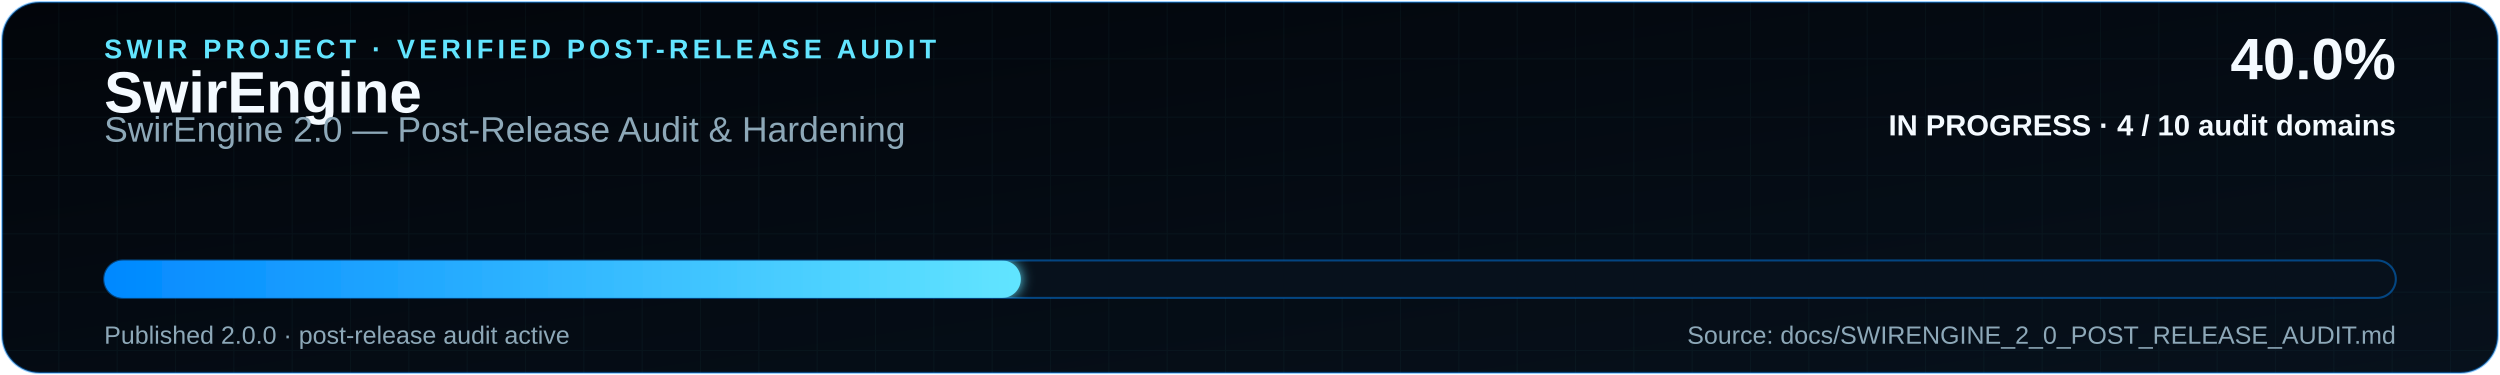
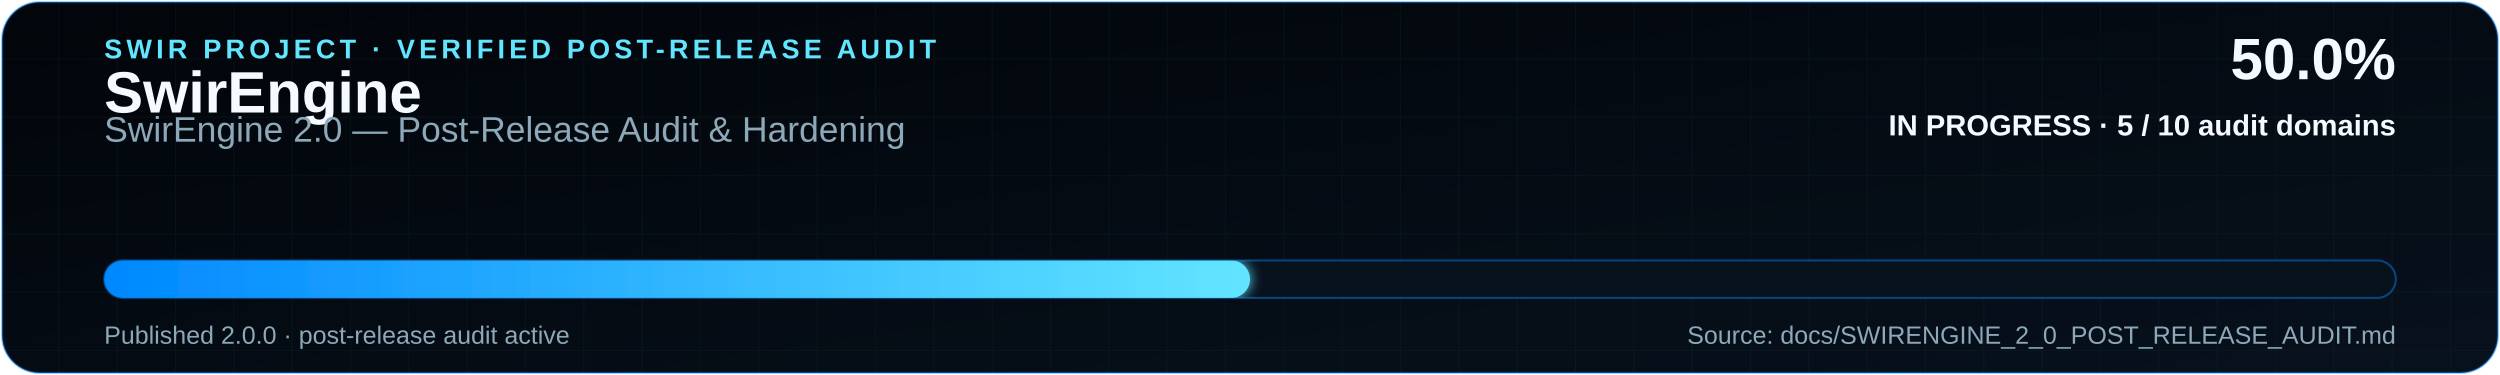
<svg xmlns="http://www.w3.org/2000/svg" width="1200" height="180" viewBox="0 0 1200 180" role="img" aria-labelledby="title desc">
  <defs>
    <linearGradient id="panel" x1="0" y1="0" x2="1" y2="1">
      <stop offset="0" stop-color="#02050A" />
      <stop offset="1" stop-color="#07111C" />
    </linearGradient>
    <linearGradient id="progressGradient" x1="0" y1="0" x2="1" y2="0">
      <stop offset="0" stop-color="#0088FF" />
      <stop offset="1" stop-color="#62E5FF" />
    </linearGradient>
    <filter id="softGlow" x="-10%" y="-80%" width="120%" height="260%">
      <feGaussianBlur stdDeviation="3" result="blur" />
      <feMerge>
        <feMergeNode in="blur" />
        <feMergeNode in="SourceGraphic" />
      </feMerge>
    </filter>
    <pattern id="grid" width="28" height="28" patternUnits="userSpaceOnUse">
      <path d="M 28 0 L 0 0 0 28" fill="none" stroke="#62E5FF" stroke-opacity="0.035" stroke-width="1" />
    </pattern>
    <clipPath id="trackClip">
      <rect x="50" y="125" width="1100" height="18" rx="9" />
    </clipPath>
    <style>
      text { font-family: "Segoe UI", Arial, sans-serif; }
      .label { fill: #62E5FF; font-size: 13px; font-weight: 700; letter-spacing: 2px; }
      .project { fill: #F4FAFF; font-size: 28px; font-weight: 700; }
      .scope { fill: #8DA8B8; font-size: 17px; }
      .meta { fill: #F4FAFF; font-size: 14px; font-weight: 600; }
      .release { fill: #8DA8B8; font-size: 12px; }
    </style>
  </defs>
  <rect x="1" y="1" width="1198" height="178" rx="18" fill="url(#panel)" stroke="#0088FF" stroke-opacity="0.42" />
  <rect x="1" y="1" width="1198" height="178" rx="18" fill="url(#grid)" />
  <text x="50" y="28" class="label">SWIR PROJECT · VERIFIED POST-RELEASE AUDIT</text>
  <text x="50" y="54" class="project">SwirEngine</text>
  <text x="50" y="68" class="scope">SwirEngine 2.0 — Post-Release Audit &amp; Hardening</text>
-   <text x="1150" y="38" text-anchor="end" class="project">40.0%</text>
-   <text x="1150" y="65" text-anchor="end" class="meta">IN PROGRESS · 4 / 10 audit domains</text>
+   <text x="1150" y="38" text-anchor="end" class="project">50.0%</text>
+   <text x="1150" y="65" text-anchor="end" class="meta">IN PROGRESS · 5 / 10 audit domains</text>
  <rect x="50" y="125" width="1100" height="18" rx="9" fill="#07111C" stroke="#0088FF" stroke-opacity="0.45" />
-   <rect x="50" y="125" width="440" height="18" rx="9" fill="url(#progressGradient)" filter="url(#softGlow)" clip-path="url(#trackClip)" />
+   <rect x="50" y="125" width="550" height="18" rx="9" fill="url(#progressGradient)" filter="url(#softGlow)" clip-path="url(#trackClip)" />
  <text x="50" y="165" class="release">Published 2.0.0 · post-release audit active</text>
  <text x="1150" y="165" text-anchor="end" class="release">Source: docs/SWIRENGINE_2_0_POST_RELEASE_AUDIT.md</text>
</svg>
